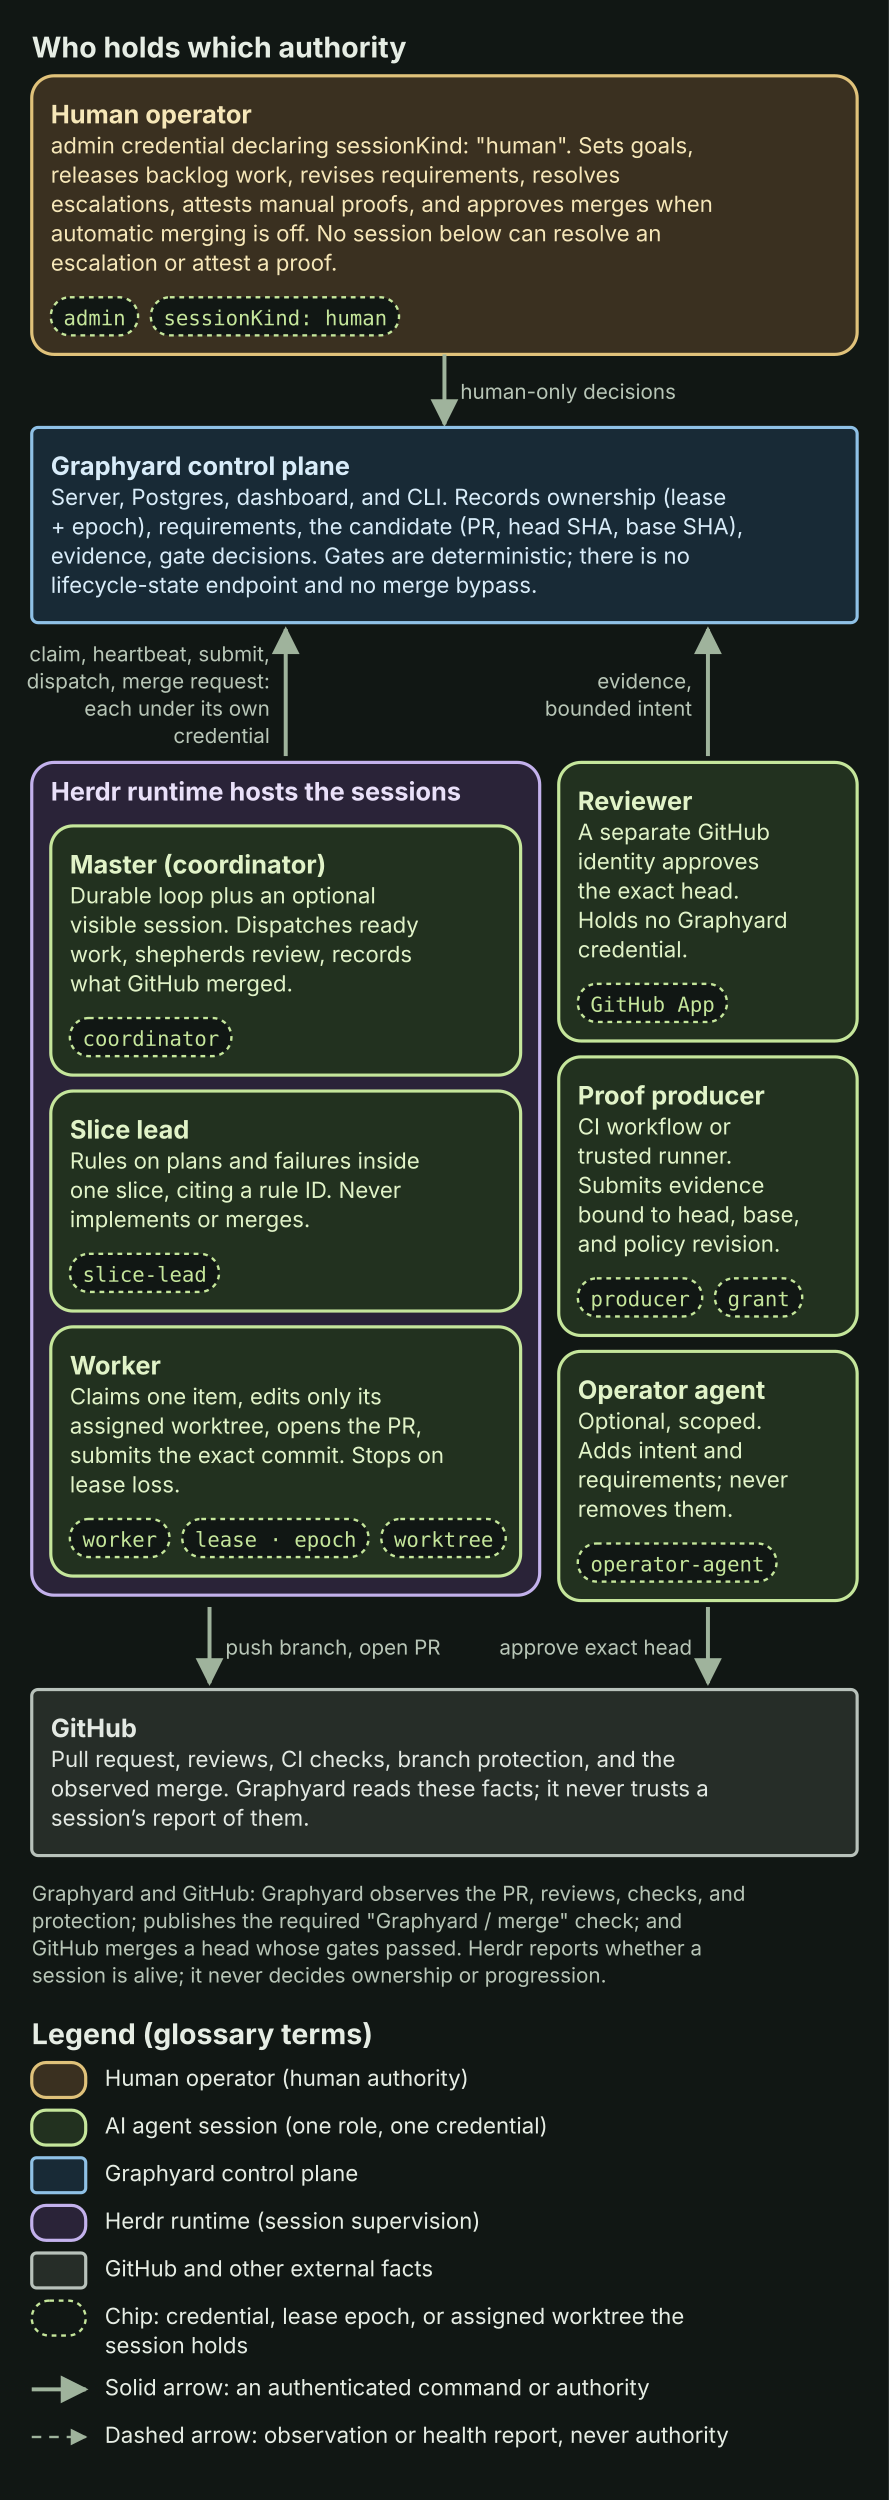
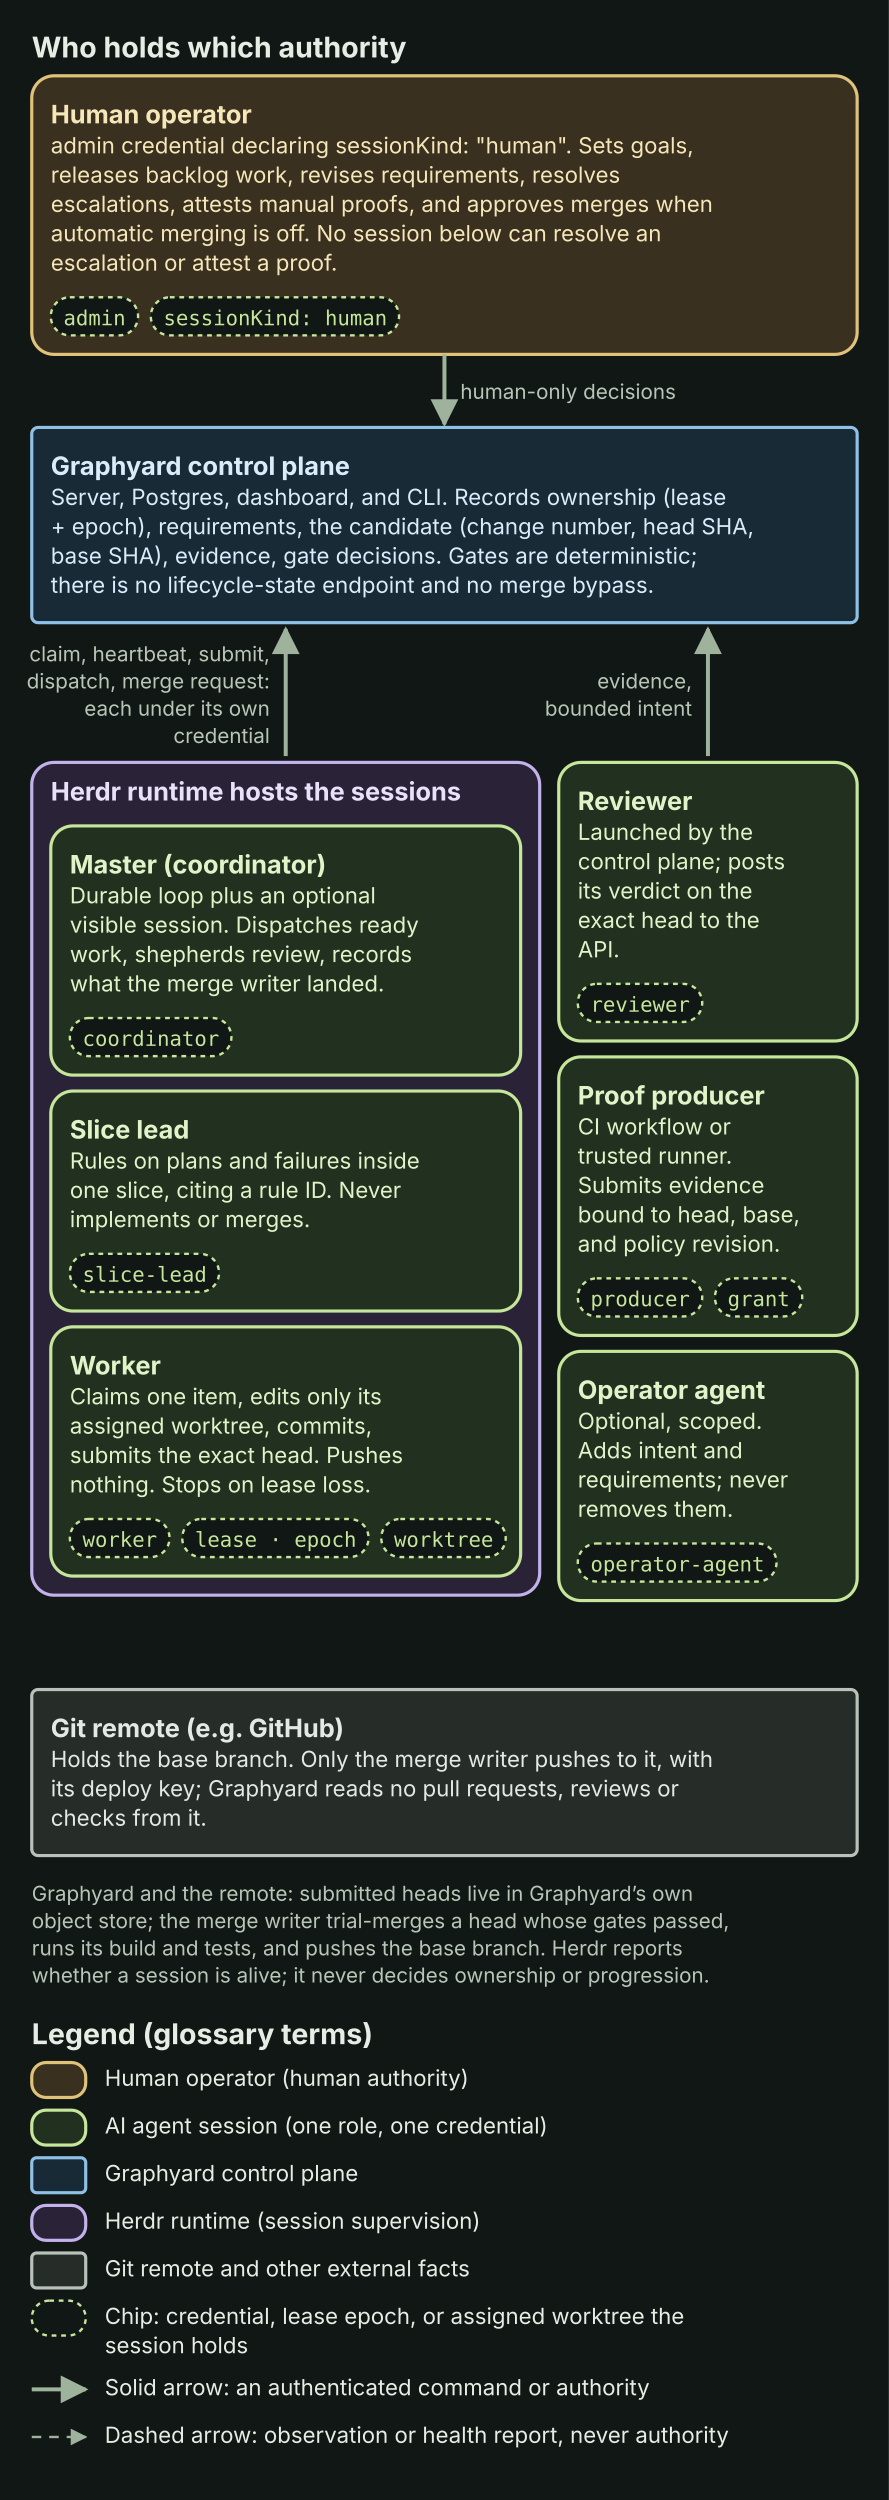
<svg xmlns="http://www.w3.org/2000/svg" viewBox="0 0 560 1575" width="560" height="1575" role="img" aria-labelledby="title desc" font-family="Inter, &quot;Segoe UI&quot;, Roboto, &quot;Helvetica Neue&quot;, Arial, &quot;Liberation Sans&quot;, ui-sans-serif, system-ui, -apple-system, sans-serif">
  <defs>
    <marker id="arrow" viewBox="0 0 10 10" refX="9" refY="5" markerWidth="7" markerHeight="7" orient="auto-start-reverse">
      <path d="M0 0 L10 5 L0 10 z" fill="#9fb39c" />
    </marker>
  </defs>
  <rect width="560" height="1575" fill="#111714" />
  <text x="20" y="36.2" font-size="18" font-weight="700" fill="#e6ede4" text-anchor="start">Who holds which authority</text>
  <rect x="20" y="47.76" width="520" height="175.5" rx="14" fill="#3a3020" stroke="#e0c27a" stroke-width="2" />
  <text x="32" y="77.7" font-size="16" font-weight="650" fill="#f6e7b8" text-anchor="start">Human operator</text>
  <text x="32" y="96.6" font-size="14" font-weight="400" fill="#f6e7b8" text-anchor="start">admin credential declaring sessionKind: "human". Sets goals,</text>
  <text x="32" y="115.1" font-size="14" font-weight="400" fill="#f6e7b8" text-anchor="start">releases backlog work, revises requirements, resolves</text>
  <text x="32" y="133.5" font-size="14" font-weight="400" fill="#f6e7b8" text-anchor="start">escalations, attests manual proofs, and approves merges when</text>
  <text x="32" y="152.0" font-size="14" font-weight="400" fill="#f6e7b8" text-anchor="start">automatic merging is off. No session below can resolve an</text>
  <text x="32" y="170.5" font-size="14" font-weight="400" fill="#f6e7b8" text-anchor="start">escalation or attest a proof.</text>
  <rect x="32" y="187.28" width="55.0" height="24" rx="12" fill="#111714" stroke="#c5e69b" stroke-width="1.5" stroke-dasharray="3 3" />
  <text x="40" y="204.9" font-size="13" font-weight="400" fill="#c5e69b" text-anchor="start" font-family="ui-monospace, SFMono-Regular, Menlo, monospace">admin</text>
  <rect x="95" y="187.28" width="156.4" height="24" rx="12" fill="#111714" stroke="#c5e69b" stroke-width="1.5" stroke-dasharray="3 3" />
  <text x="103" y="204.9" font-size="13" font-weight="400" fill="#c5e69b" text-anchor="start" font-family="ui-monospace, SFMono-Regular, Menlo, monospace">sessionKind: human</text>
  <line x1="280" y1="223.28" x2="280" y2="267.28" stroke="#9fb39c" stroke-width="2.5" marker-end="url(#arrow)" />
  <text x="290" y="251.3" font-size="13" font-weight="400" fill="#b8c6b7" text-anchor="start">human-only decisions</text>
  <rect x="20" y="269.28" width="520" height="123.0" rx="4" fill="#182a36" stroke="#8fc1e6" stroke-width="2" />
  <text x="32" y="299.2" font-size="16" font-weight="650" fill="#d8ecf9" text-anchor="start">Graphyard control plane</text>
  <text x="32" y="318.1" font-size="14" font-weight="400" fill="#d8ecf9" text-anchor="start">Server, Postgres, dashboard, and CLI. Records ownership (lease</text>
-   <text x="32" y="336.6" font-size="14" font-weight="400" fill="#d8ecf9" text-anchor="start">+ epoch), requirements, the candidate (PR, head SHA, base SHA),</text>
-   <text x="32" y="355.1" font-size="14" font-weight="400" fill="#d8ecf9" text-anchor="start">evidence, gate decisions. Gates are deterministic; there is no</text>
-   <text x="32" y="373.5" font-size="14" font-weight="400" fill="#d8ecf9" text-anchor="start">lifecycle-state endpoint and no merge bypass.</text>
+   <text x="32" y="336.6" font-size="14" font-weight="400" fill="#d8ecf9" text-anchor="start">+ epoch), requirements, the candidate (change number, head SHA,</text>
+   <text x="32" y="355.1" font-size="14" font-weight="400" fill="#d8ecf9" text-anchor="start">base SHA), evidence, gate decisions. Gates are deterministic;</text>
+   <text x="32" y="373.5" font-size="14" font-weight="400" fill="#d8ecf9" text-anchor="start">there is no lifecycle-state endpoint and no merge bypass.</text>
  <rect x="20" y="480.32" width="320" height="524.64" rx="14" fill="#2a2338" stroke="#c3b1ec" stroke-width="2" />
  <text x="32" y="504.32" font-size="16" font-weight="650" fill="#e9e0f9">Herdr runtime hosts the sessions</text>
  <rect x="32" y="520.32" width="296" height="157.0" rx="14" fill="#22311f" stroke="#c5e69b" stroke-width="2" />
  <text x="44" y="550.3" font-size="16" font-weight="650" fill="#e1f3c8" text-anchor="start">Master (coordinator)</text>
  <text x="44" y="569.1" font-size="14" font-weight="400" fill="#e1f3c8" text-anchor="start">Durable loop plus an optional</text>
  <text x="44" y="587.6" font-size="14" font-weight="400" fill="#e1f3c8" text-anchor="start">visible session. Dispatches ready</text>
  <text x="44" y="606.1" font-size="14" font-weight="400" fill="#e1f3c8" text-anchor="start">work, shepherds review, records</text>
-   <text x="44" y="624.6" font-size="14" font-weight="400" fill="#e1f3c8" text-anchor="start">what GitHub merged.</text>
+   <text x="44" y="624.6" font-size="14" font-weight="400" fill="#e1f3c8" text-anchor="start">what the merge writer landed.</text>
  <rect x="44" y="641.36" width="101.8" height="24" rx="12" fill="#111714" stroke="#c5e69b" stroke-width="1.5" stroke-dasharray="3 3" />
  <text x="52" y="658.9" font-size="13" font-weight="400" fill="#c5e69b" text-anchor="start" font-family="ui-monospace, SFMono-Regular, Menlo, monospace">coordinator</text>
  <rect x="32" y="687.36" width="296" height="138.6" rx="14" fill="#22311f" stroke="#c5e69b" stroke-width="2" />
  <text x="44" y="717.3" font-size="16" font-weight="650" fill="#e1f3c8" text-anchor="start">Slice lead</text>
  <text x="44" y="736.2" font-size="14" font-weight="400" fill="#e1f3c8" text-anchor="start">Rules on plans and failures inside</text>
  <text x="44" y="754.7" font-size="14" font-weight="400" fill="#e1f3c8" text-anchor="start">one slice, citing a rule ID. Never</text>
  <text x="44" y="773.1" font-size="14" font-weight="400" fill="#e1f3c8" text-anchor="start">implements or merges.</text>
  <rect x="44" y="789.92" width="94.0" height="24" rx="12" fill="#111714" stroke="#c5e69b" stroke-width="1.5" stroke-dasharray="3 3" />
  <text x="52" y="807.5" font-size="13" font-weight="400" fill="#c5e69b" text-anchor="start" font-family="ui-monospace, SFMono-Regular, Menlo, monospace">slice-lead</text>
  <rect x="32" y="835.92" width="296" height="157.0" rx="14" fill="#22311f" stroke="#c5e69b" stroke-width="2" />
  <text x="44" y="865.9" font-size="16" font-weight="650" fill="#e1f3c8" text-anchor="start">Worker</text>
  <text x="44" y="884.7" font-size="14" font-weight="400" fill="#e1f3c8" text-anchor="start">Claims one item, edits only its</text>
-   <text x="44" y="903.2" font-size="14" font-weight="400" fill="#e1f3c8" text-anchor="start">assigned worktree, opens the PR,</text>
-   <text x="44" y="921.7" font-size="14" font-weight="400" fill="#e1f3c8" text-anchor="start">submits the exact commit. Stops on</text>
-   <text x="44" y="940.2" font-size="14" font-weight="400" fill="#e1f3c8" text-anchor="start">lease loss.</text>
+   <text x="44" y="903.2" font-size="14" font-weight="400" fill="#e1f3c8" text-anchor="start">assigned worktree, commits,</text>
+   <text x="44" y="921.7" font-size="14" font-weight="400" fill="#e1f3c8" text-anchor="start">submits the exact head. Pushes</text>
+   <text x="44" y="940.2" font-size="14" font-weight="400" fill="#e1f3c8" text-anchor="start">nothing. Stops on lease loss.</text>
  <rect x="44" y="956.96" width="62.8" height="24" rx="12" fill="#111714" stroke="#c5e69b" stroke-width="1.5" stroke-dasharray="3 3" />
  <text x="52" y="974.5" font-size="13" font-weight="400" fill="#c5e69b" text-anchor="start" font-family="ui-monospace, SFMono-Regular, Menlo, monospace">worker</text>
  <rect x="114.8" y="956.96" width="117.4" height="24" rx="12" fill="#111714" stroke="#c5e69b" stroke-width="1.5" stroke-dasharray="3 3" />
  <text x="122.8" y="974.5" font-size="13" font-weight="400" fill="#c5e69b" text-anchor="start" font-family="ui-monospace, SFMono-Regular, Menlo, monospace">lease · epoch</text>
  <rect x="240.2" y="956.96" width="78.4" height="24" rx="12" fill="#111714" stroke="#c5e69b" stroke-width="1.5" stroke-dasharray="3 3" />
  <text x="248.2" y="974.5" font-size="13" font-weight="400" fill="#c5e69b" text-anchor="start" font-family="ui-monospace, SFMono-Regular, Menlo, monospace">worktree</text>
  <rect x="352" y="480.32" width="188" height="175.5" rx="14" fill="#22311f" stroke="#c5e69b" stroke-width="2" />
  <text x="364" y="510.3" font-size="16" font-weight="650" fill="#e1f3c8" text-anchor="start">Reviewer</text>
-   <text x="364" y="529.1" font-size="14" font-weight="400" fill="#e1f3c8" text-anchor="start">A separate GitHub</text>
-   <text x="364" y="547.6" font-size="14" font-weight="400" fill="#e1f3c8" text-anchor="start">identity approves</text>
-   <text x="364" y="566.1" font-size="14" font-weight="400" fill="#e1f3c8" text-anchor="start">the exact head.</text>
-   <text x="364" y="584.6" font-size="14" font-weight="400" fill="#e1f3c8" text-anchor="start">Holds no Graphyard</text>
-   <text x="364" y="603.1" font-size="14" font-weight="400" fill="#e1f3c8" text-anchor="start">credential.</text>
-   <rect x="364" y="619.84" width="94.0" height="24" rx="12" fill="#111714" stroke="#c5e69b" stroke-width="1.5" stroke-dasharray="3 3" />
-   <text x="372" y="637.4" font-size="13" font-weight="400" fill="#c5e69b" text-anchor="start" font-family="ui-monospace, SFMono-Regular, Menlo, monospace">GitHub App</text>
+   <text x="364" y="529.1" font-size="14" font-weight="400" fill="#e1f3c8" text-anchor="start">Launched by the</text>
+   <text x="364" y="547.6" font-size="14" font-weight="400" fill="#e1f3c8" text-anchor="start">control plane; posts</text>
+   <text x="364" y="566.1" font-size="14" font-weight="400" fill="#e1f3c8" text-anchor="start">its verdict on the</text>
+   <text x="364" y="584.6" font-size="14" font-weight="400" fill="#e1f3c8" text-anchor="start">exact head to the</text>
+   <text x="364" y="603.1" font-size="14" font-weight="400" fill="#e1f3c8" text-anchor="start">API.</text>
+   <rect x="364" y="619.84" width="78.4" height="24" rx="12" fill="#111714" stroke="#c5e69b" stroke-width="1.5" stroke-dasharray="3 3" />
+   <text x="372" y="637.4" font-size="13" font-weight="400" fill="#c5e69b" text-anchor="start" font-family="ui-monospace, SFMono-Regular, Menlo, monospace">reviewer</text>
  <rect x="352" y="665.84" width="188" height="175.5" rx="14" fill="#22311f" stroke="#c5e69b" stroke-width="2" />
  <text x="364" y="695.8" font-size="16" font-weight="650" fill="#e1f3c8" text-anchor="start">Proof producer</text>
  <text x="364" y="714.7" font-size="14" font-weight="400" fill="#e1f3c8" text-anchor="start">CI workflow or</text>
  <text x="364" y="733.1" font-size="14" font-weight="400" fill="#e1f3c8" text-anchor="start">trusted runner.</text>
  <text x="364" y="751.6" font-size="14" font-weight="400" fill="#e1f3c8" text-anchor="start">Submits evidence</text>
  <text x="364" y="770.1" font-size="14" font-weight="400" fill="#e1f3c8" text-anchor="start">bound to head, base,</text>
  <text x="364" y="788.6" font-size="14" font-weight="400" fill="#e1f3c8" text-anchor="start">and policy revision.</text>
  <rect x="364" y="805.36" width="78.4" height="24" rx="12" fill="#111714" stroke="#c5e69b" stroke-width="1.5" stroke-dasharray="3 3" />
  <text x="372" y="822.9" font-size="13" font-weight="400" fill="#c5e69b" text-anchor="start" font-family="ui-monospace, SFMono-Regular, Menlo, monospace">producer</text>
  <rect x="450.4" y="805.36" width="55.0" height="24" rx="12" fill="#111714" stroke="#c5e69b" stroke-width="1.5" stroke-dasharray="3 3" />
  <text x="458.4" y="822.9" font-size="13" font-weight="400" fill="#c5e69b" text-anchor="start" font-family="ui-monospace, SFMono-Regular, Menlo, monospace">grant</text>
  <rect x="352" y="851.36" width="188" height="157.0" rx="14" fill="#22311f" stroke="#c5e69b" stroke-width="2" />
  <text x="364" y="881.3" font-size="16" font-weight="650" fill="#e1f3c8" text-anchor="start">Operator agent</text>
  <text x="364" y="900.2" font-size="14" font-weight="400" fill="#e1f3c8" text-anchor="start">Optional, scoped.</text>
  <text x="364" y="918.7" font-size="14" font-weight="400" fill="#e1f3c8" text-anchor="start">Adds intent and</text>
  <text x="364" y="937.1" font-size="14" font-weight="400" fill="#e1f3c8" text-anchor="start">requirements; never</text>
  <text x="364" y="955.6" font-size="14" font-weight="400" fill="#e1f3c8" text-anchor="start">removes them.</text>
  <rect x="364" y="972.4" width="125.2" height="24" rx="12" fill="#111714" stroke="#c5e69b" stroke-width="1.5" stroke-dasharray="3 3" />
  <text x="372" y="990.0" font-size="13" font-weight="400" fill="#c5e69b" text-anchor="start" font-family="ui-monospace, SFMono-Regular, Menlo, monospace">operator-agent</text>
  <line x1="180" y1="476.32" x2="180" y2="396.32" stroke="#9fb39c" stroke-width="2.5" marker-end="url(#arrow)" />
  <text x="170" y="416.6" font-size="13" font-weight="400" fill="#b8c6b7" text-anchor="end">claim, heartbeat, submit,</text>
  <text x="170" y="433.7" font-size="13" font-weight="400" fill="#b8c6b7" text-anchor="end">dispatch, merge request:</text>
  <text x="170" y="450.9" font-size="13" font-weight="400" fill="#b8c6b7" text-anchor="end">each under its own</text>
  <text x="170" y="468.1" font-size="13" font-weight="400" fill="#b8c6b7" text-anchor="end">credential</text>
  <line x1="446" y1="476.32" x2="446" y2="396.32" stroke="#9fb39c" stroke-width="2.5" marker-end="url(#arrow)" />
  <text x="436" y="433.7" font-size="13" font-weight="400" fill="#b8c6b7" text-anchor="end">evidence,</text>
  <text x="436" y="450.9" font-size="13" font-weight="400" fill="#b8c6b7" text-anchor="end">bounded intent</text>
  <rect x="20" y="1064.4" width="520" height="104.6" rx="4" fill="#262d28" stroke="#b8c2bb" stroke-width="2" />
-   <text x="32" y="1094.4" font-size="16" font-weight="650" fill="#e3e9e3" text-anchor="start">GitHub</text>
-   <text x="32" y="1113.2" font-size="14" font-weight="400" fill="#e3e9e3" text-anchor="start">Pull request, reviews, CI checks, branch protection, and the</text>
-   <text x="32" y="1131.7" font-size="14" font-weight="400" fill="#e3e9e3" text-anchor="start">observed merge. Graphyard reads these facts; it never trusts a</text>
-   <text x="32" y="1150.2" font-size="14" font-weight="400" fill="#e3e9e3" text-anchor="start">session’s report of them.</text>
-   <line x1="132" y1="1012.4" x2="132" y2="1060.4" stroke="#9fb39c" stroke-width="2.5" marker-end="url(#arrow)" />
-   <text x="142" y="1042.4" font-size="13" font-weight="400" fill="#b8c6b7" text-anchor="start">push branch, open PR</text>
-   <line x1="446" y1="1012.4" x2="446" y2="1060.4" stroke="#9fb39c" stroke-width="2.5" marker-end="url(#arrow)" />
-   <text x="436" y="1042.4" font-size="13" font-weight="400" fill="#b8c6b7" text-anchor="end">approve exact head</text>
-   <text x="20" y="1197.5" font-size="13" font-weight="400" fill="#b8c6b7" text-anchor="start">Graphyard and GitHub: Graphyard observes the PR, reviews, checks, and</text>
-   <text x="20" y="1214.7" font-size="13" font-weight="400" fill="#b8c6b7" text-anchor="start">protection; publishes the required "Graphyard / merge" check; and</text>
-   <text x="20" y="1231.9" font-size="13" font-weight="400" fill="#b8c6b7" text-anchor="start">GitHub merges a head whose gates passed. Herdr reports whether a</text>
-   <text x="20" y="1249.0" font-size="13" font-weight="400" fill="#b8c6b7" text-anchor="start">session is alive; it never decides ownership or progression.</text>
+   <text x="32" y="1094.4" font-size="16" font-weight="650" fill="#e3e9e3" text-anchor="start">Git remote (e.g. GitHub)</text>
+   <text x="32" y="1113.2" font-size="14" font-weight="400" fill="#e3e9e3" text-anchor="start">Holds the base branch. Only the merge writer pushes to it, with</text>
+   <text x="32" y="1131.7" font-size="14" font-weight="400" fill="#e3e9e3" text-anchor="start">its deploy key; Graphyard reads no pull requests, reviews or</text>
+   <text x="32" y="1150.2" font-size="14" font-weight="400" fill="#e3e9e3" text-anchor="start">checks from it.</text>
+   <text x="20" y="1197.5" font-size="13" font-weight="400" fill="#b8c6b7" text-anchor="start">Graphyard and the remote: submitted heads live in Graphyard’s own</text>
+   <text x="20" y="1214.7" font-size="13" font-weight="400" fill="#b8c6b7" text-anchor="start">object store; the merge writer trial-merges a head whose gates passed,</text>
+   <text x="20" y="1231.9" font-size="13" font-weight="400" fill="#b8c6b7" text-anchor="start">runs its build and tests, and pushes the base branch. Herdr reports</text>
+   <text x="20" y="1249.0" font-size="13" font-weight="400" fill="#b8c6b7" text-anchor="start">whether a session is alive; it never decides ownership or progression.</text>
  <text x="20" y="1287.8" font-size="18" font-weight="700" fill="#e6ede4" text-anchor="start">Legend (glossary terms)</text>
  <g transform="translate(0 1299.4)">
    <rect x="20" y="0" width="34" height="22" rx="9" fill="#3a3020" stroke="#e0c27a" stroke-width="2" />
  </g>
  <text x="66" y="1314.1" font-size="14" font-weight="400" fill="#e6ede4" text-anchor="start">Human operator (human authority)</text>
  <g transform="translate(0 1329.4)">
    <rect x="20" y="0" width="34" height="22" rx="9" fill="#22311f" stroke="#c5e69b" stroke-width="2" />
  </g>
  <text x="66" y="1344.1" font-size="14" font-weight="400" fill="#e6ede4" text-anchor="start">AI agent session (one role, one credential)</text>
  <g transform="translate(0 1359.4)">
    <rect x="20" y="0" width="34" height="22" rx="3" fill="#182a36" stroke="#8fc1e6" stroke-width="2" />
  </g>
  <text x="66" y="1374.1" font-size="14" font-weight="400" fill="#e6ede4" text-anchor="start">Graphyard control plane</text>
  <g transform="translate(0 1389.4)">
    <rect x="20" y="0" width="34" height="22" rx="9" fill="#2a2338" stroke="#c3b1ec" stroke-width="2" />
  </g>
  <text x="66" y="1404.1" font-size="14" font-weight="400" fill="#e6ede4" text-anchor="start">Herdr runtime (session supervision)</text>
  <g transform="translate(0 1419.4)">
    <rect x="20" y="0" width="34" height="22" rx="3" fill="#262d28" stroke="#b8c2bb" stroke-width="2" />
  </g>
-   <text x="66" y="1434.1" font-size="14" font-weight="400" fill="#e6ede4" text-anchor="start">GitHub and other external facts</text>
+   <text x="66" y="1434.1" font-size="14" font-weight="400" fill="#e6ede4" text-anchor="start">Git remote and other external facts</text>
  <g transform="translate(0 1449.4)">
    <rect x="20" y="0" width="34" height="22" rx="11" fill="#111714" stroke="#c5e69b" stroke-width="1.5" stroke-dasharray="3 3" />
  </g>
  <text x="66" y="1464.1" font-size="14" font-weight="400" fill="#e6ede4" text-anchor="start">Chip: credential, lease epoch, or assigned worktree the</text>
  <text x="66" y="1482.5" font-size="14" font-weight="400" fill="#e6ede4" text-anchor="start">session holds</text>
  <g transform="translate(0 1494.3)">
    <line x1="20" y1="11" x2="54" y2="11" stroke="#9fb39c" stroke-width="2.5" marker-end="url(#arrow)" />
  </g>
  <text x="66" y="1509.0" font-size="14" font-weight="400" fill="#e6ede4" text-anchor="start">Solid arrow: an authenticated command or authority</text>
  <g transform="translate(0 1524.3)">
    <line x1="20" y1="11" x2="54" y2="11" stroke="#9fb39c" stroke-width="1.5" stroke-dasharray="6 5" marker-end="url(#arrow)" />
  </g>
  <text x="66" y="1539.0" font-size="14" font-weight="400" fill="#e6ede4" text-anchor="start">Dashed arrow: observation or health report, never authority</text>
</svg>
